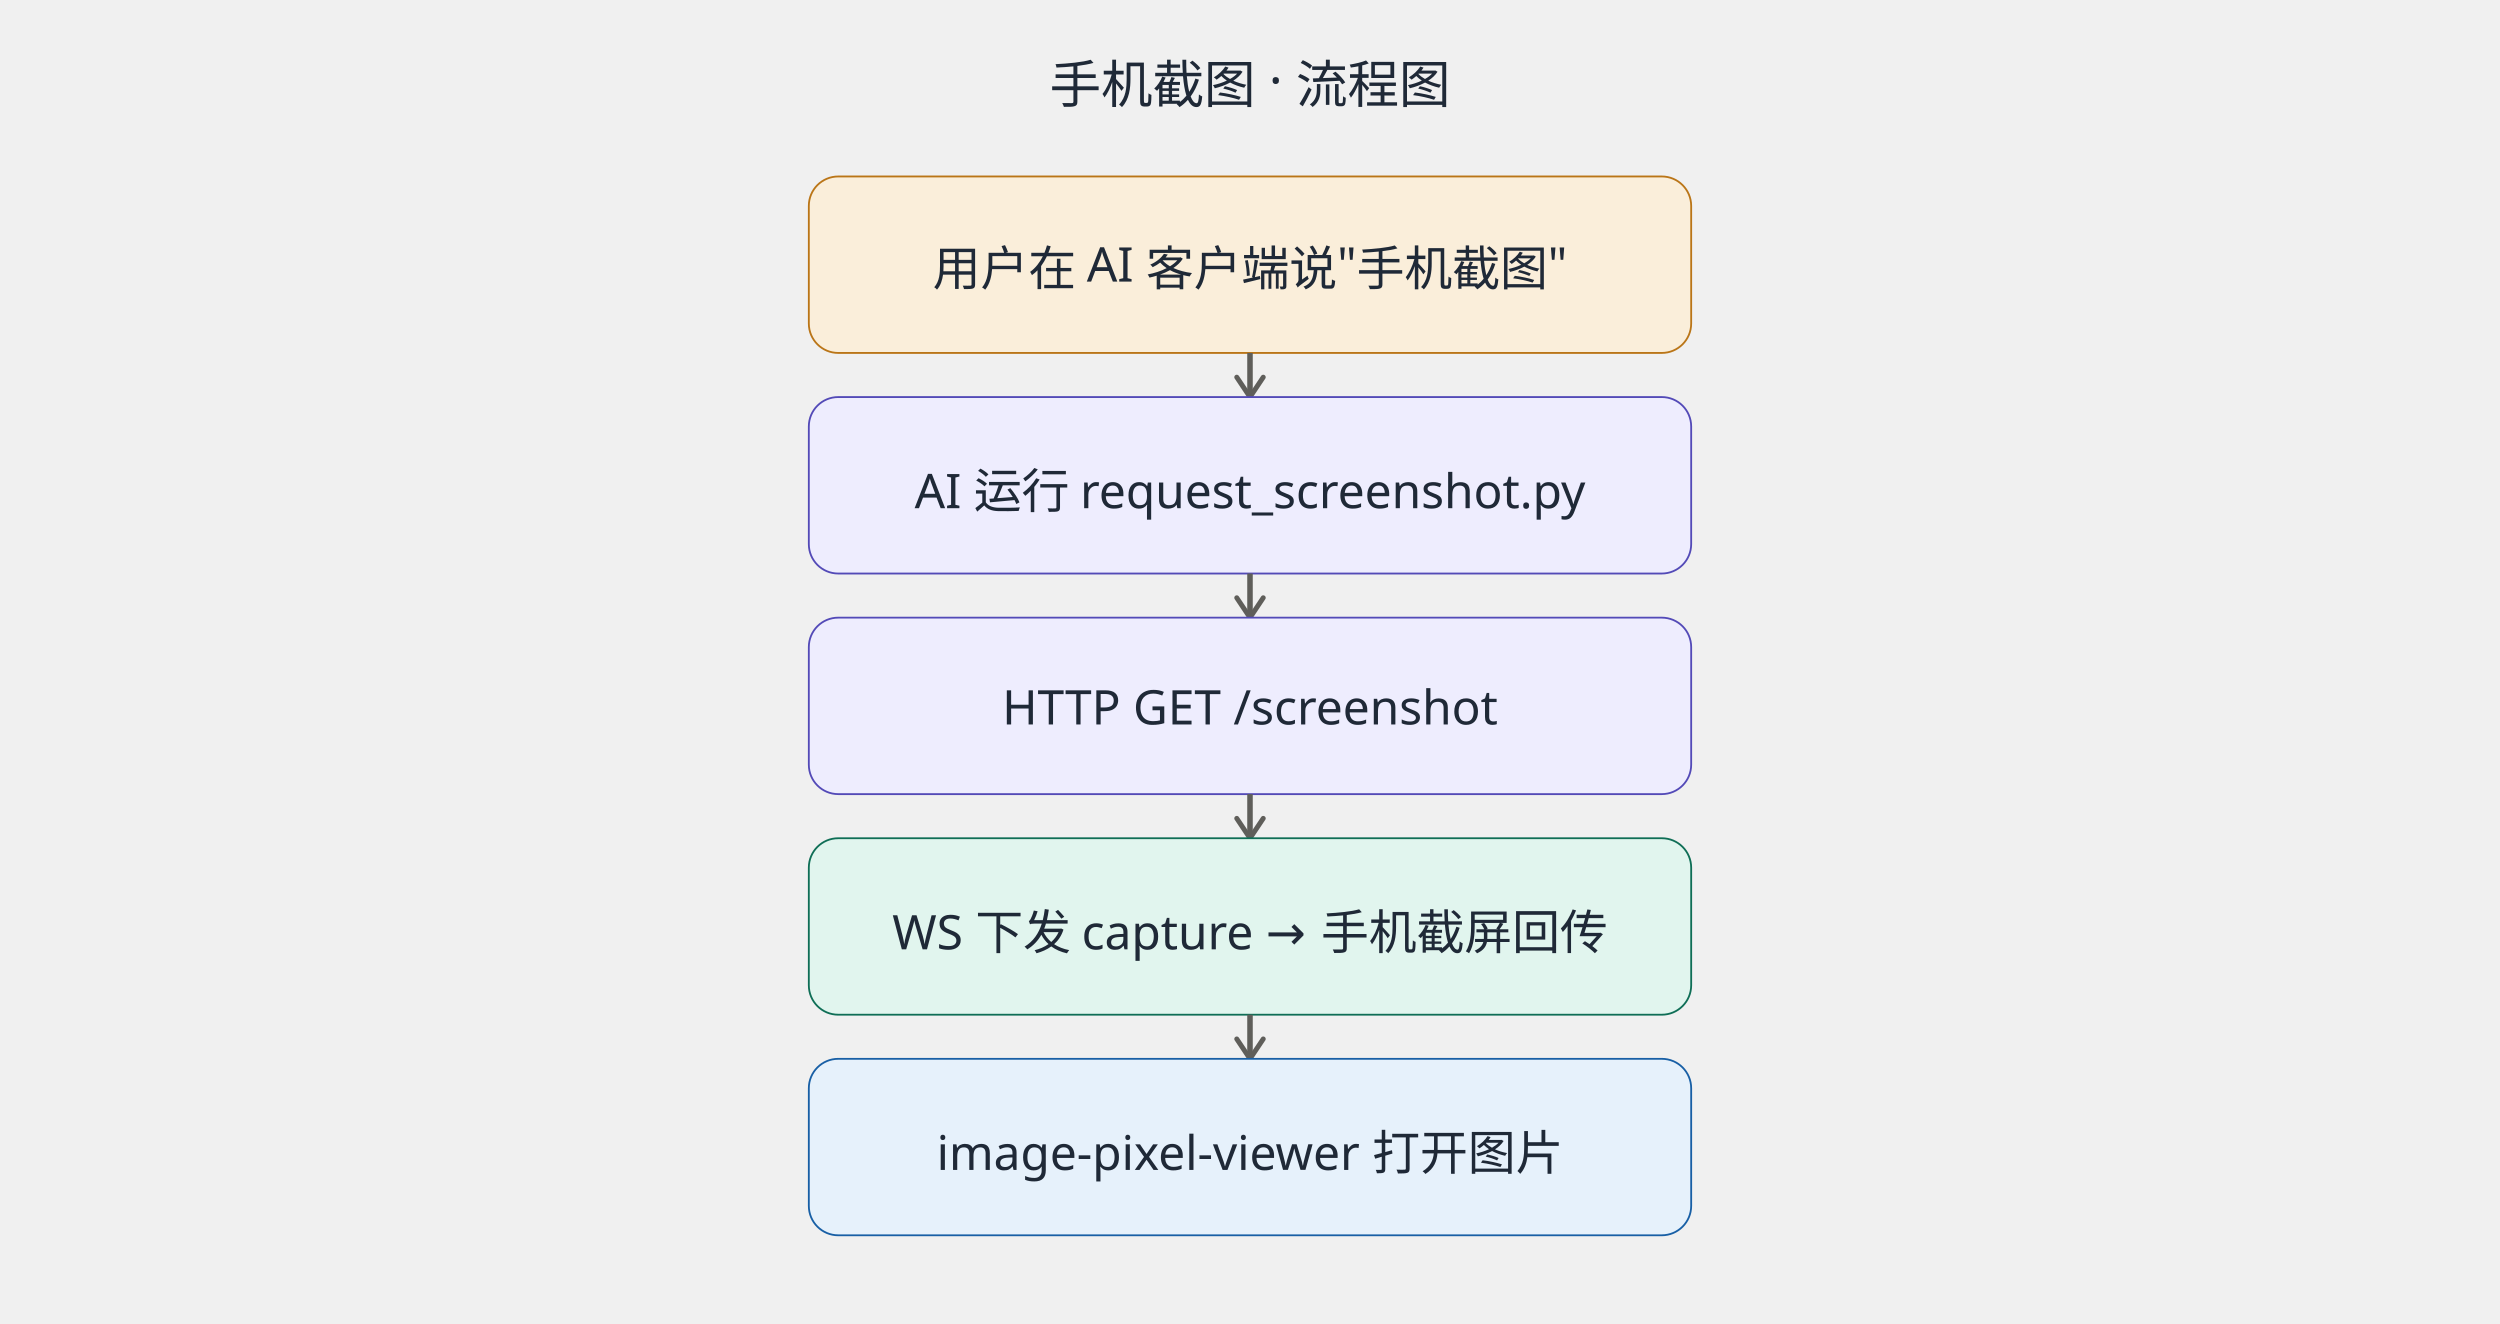
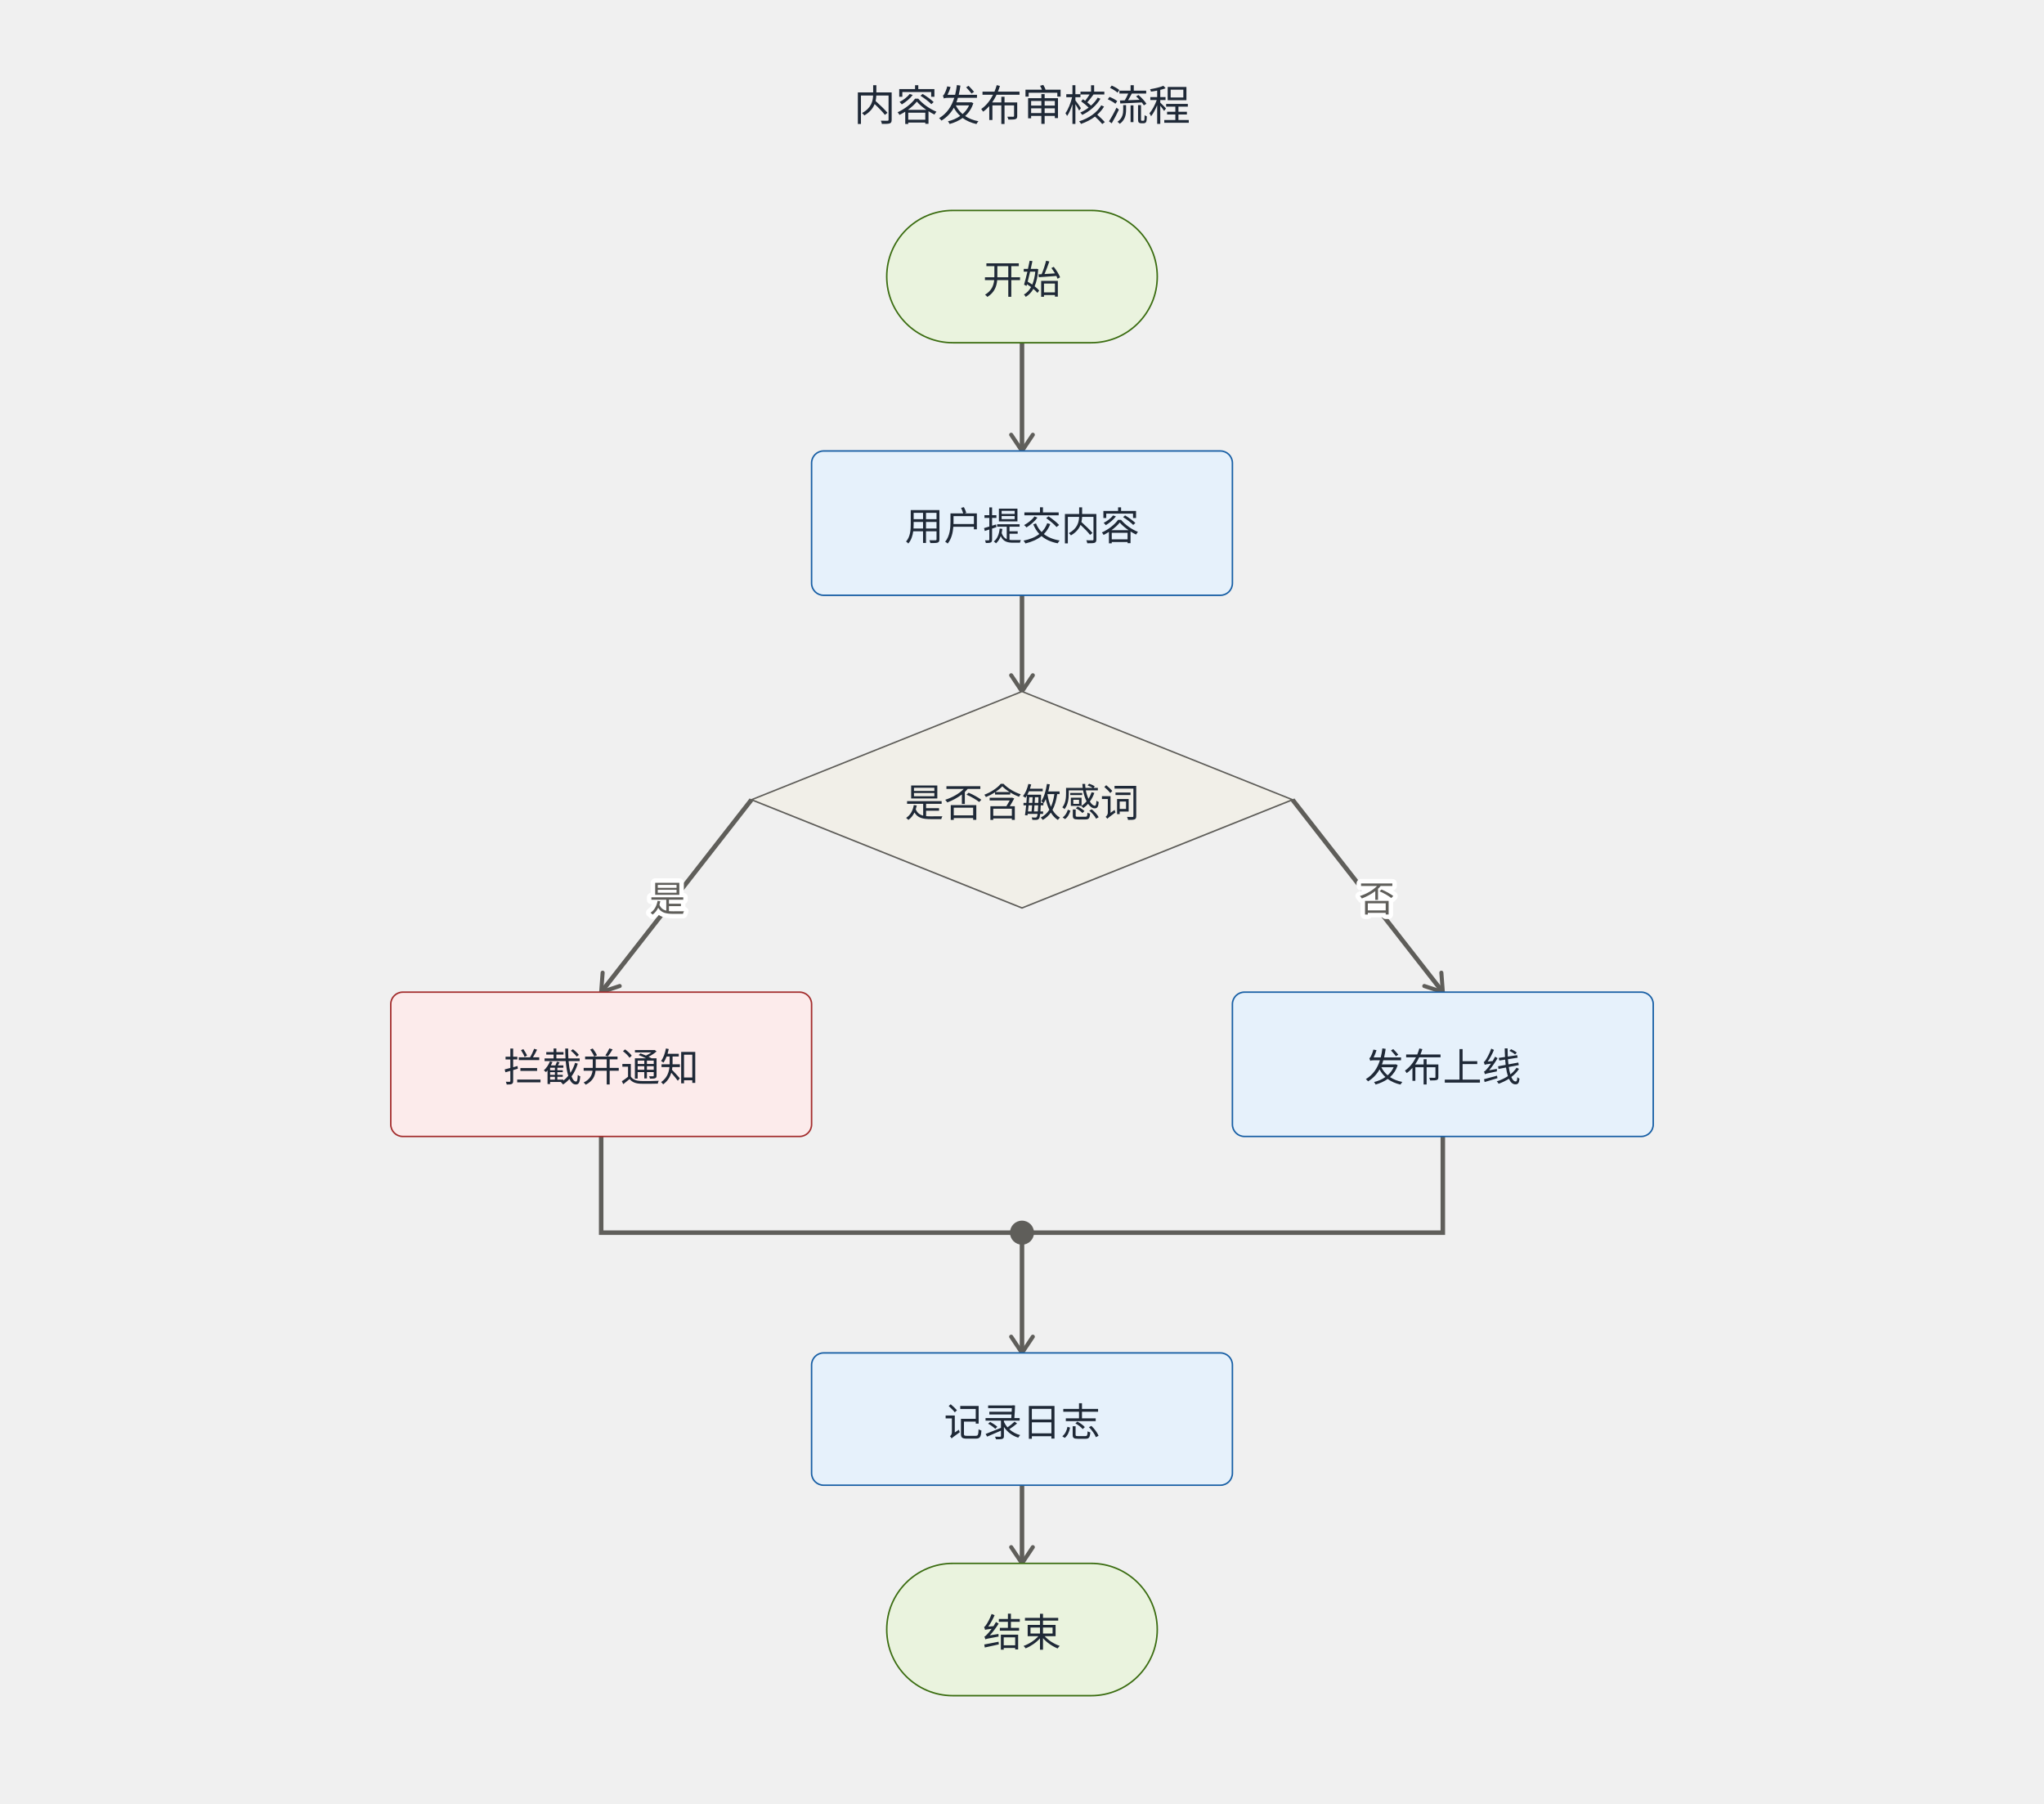
- <svg viewBox="0 0 680 360" width="100%" role="img">
+ <svg xmlns="http://www.w3.org/2000/svg" viewBox="0 0 680 600" width="100%" role="img">
  <defs>
    <marker id="arrow" viewBox="0 0 10 10" refX="8" refY="5" markerWidth="6" markerHeight="6" orient="auto-start-reverse">
      <path d="M2 1L8 5L2 9" fill="none" stroke="context-stroke" stroke-width="1.5" stroke-linecap="round" stroke-linejoin="round" />
    </marker>
  </defs>
-   <text x="340" y="28" text-anchor="middle" font-family="sans-serif" font-size="14" font-weight="500" fill="#1f2937">手机截图 · 流程图</text>
+   <text x="340" y="34" text-anchor="middle" dominant-baseline="central" font-family="sans-serif" font-size="14" font-weight="500" fill="#1f2937">内容发布审核流程</text>
+   <g stroke="#5F5E5A" stroke-width="1.5" fill="none">
+     <line x1="340" y1="114" x2="340" y2="150" marker-end="url(#arrow)" />
+     <line x1="340" y1="198" x2="340" y2="230" marker-end="url(#arrow)" />
+     <line x1="250" y1="266" x2="200" y2="330" marker-end="url(#arrow)" />
+     <line x1="430" y1="266" x2="480" y2="330" marker-end="url(#arrow)" />
+     <path d="M200,378 L200,410 L340,410 L340,450" marker-end="url(#arrow)" />
+     <path d="M480,378 L480,410 L340,410" fill="none" />
+     <line x1="340" y1="494" x2="340" y2="520" marker-end="url(#arrow)" />
+   </g>
+   <g font-family="sans-serif" font-size="12" fill="#5F5E5A">
+     <text x="222" y="298" text-anchor="middle" dominant-baseline="central" paint-order="stroke fill" stroke="#ffffff" stroke-width="3" stroke-linejoin="round">是</text>
+     <text x="458" y="298" text-anchor="middle" dominant-baseline="central" paint-order="stroke fill" stroke="#ffffff" stroke-width="3" stroke-linejoin="round">否</text>
+   </g>
+   <circle cx="340" cy="410" r="4" fill="#5F5E5A" />
  <g>
-     <rect x="220" y="48" width="240" height="48" rx="8" fill="#FAEEDA" stroke="#BA7517" stroke-width="0.5" />
-     <text x="340" y="72" text-anchor="middle" dominant-baseline="central" font-family="sans-serif" font-size="13" font-weight="500" fill="#1f2937">用户在 AI 客户端说"手机截图"</text>
+     <rect x="295" y="70" width="90" height="44" rx="22" fill="#EAF3DE" stroke="#3B6D11" stroke-width="0.5" />
+     <text x="340" y="92" text-anchor="middle" dominant-baseline="central" font-family="sans-serif" font-size="13" font-weight="500" fill="#1f2937">开始</text>
  </g>
-   <line x1="340" y1="96" x2="340" y2="108" stroke="#5F5E5A" stroke-width="1.5" marker-end="url(#arrow)" />
  <g>
-     <rect x="220" y="108" width="240" height="48" rx="8" fill="#EEEDFE" stroke="#534AB7" stroke-width="0.5" />
-     <text x="340" y="132" text-anchor="middle" dominant-baseline="central" font-family="sans-serif" font-size="13" font-weight="500" fill="#1f2937">AI 运行 request_screenshot.py</text>
+     <rect x="270" y="150" width="140" height="48" rx="4" fill="#E6F1FB" stroke="#185FA5" stroke-width="0.5" />
+     <text x="340" y="174" text-anchor="middle" dominant-baseline="central" font-family="sans-serif" font-size="13" font-weight="500" fill="#1f2937">用户提交内容</text>
  </g>
-   <line x1="340" y1="156" x2="340" y2="168" stroke="#5F5E5A" stroke-width="1.5" marker-end="url(#arrow)" />
  <g>
-     <rect x="220" y="168" width="240" height="48" rx="8" fill="#EEEDFE" stroke="#534AB7" stroke-width="0.5" />
-     <text x="340" y="192" text-anchor="middle" dominant-baseline="central" font-family="sans-serif" font-size="13" font-weight="500" fill="#1f2937">HTTP GET /screenshot</text>
+     <path d="M340,230 L430,266 L340,302 L250,266 Z" fill="#F1EFE8" stroke="#5F5E5A" stroke-width="0.5" />
+     <text x="340" y="266" text-anchor="middle" dominant-baseline="central" font-family="sans-serif" font-size="13" font-weight="500" fill="#1f2937">是否含敏感词</text>
  </g>
-   <line x1="340" y1="216" x2="340" y2="228" stroke="#5F5E5A" stroke-width="1.5" marker-end="url(#arrow)" />
  <g>
-     <rect x="220" y="228" width="240" height="48" rx="8" fill="#E1F5EE" stroke="#0F6E56" stroke-width="0.5" />
-     <text x="340" y="252" text-anchor="middle" dominant-baseline="central" font-family="sans-serif" font-size="13" font-weight="500" fill="#1f2937">WS 下发 capture → 手机截屏回传</text>
+     <rect x="130" y="330" width="140" height="48" rx="4" fill="#FCEBEB" stroke="#A32D2D" stroke-width="0.5" />
+     <text x="200" y="354" text-anchor="middle" dominant-baseline="central" font-family="sans-serif" font-size="13" font-weight="500" fill="#1f2937">拦截并通知</text>
  </g>
-   <line x1="340" y1="276" x2="340" y2="288" stroke="#5F5E5A" stroke-width="1.5" marker-end="url(#arrow)" />
  <g>
-     <rect x="220" y="288" width="240" height="48" rx="8" fill="#E6F1FB" stroke="#185FA5" stroke-width="0.5" />
-     <text x="340" y="312" text-anchor="middle" dominant-baseline="central" font-family="sans-serif" font-size="13" font-weight="500" fill="#1f2937">image-pixel-viewer 打开图片</text>
+     <rect x="410" y="330" width="140" height="48" rx="4" fill="#E6F1FB" stroke="#185FA5" stroke-width="0.5" />
+     <text x="480" y="354" text-anchor="middle" dominant-baseline="central" font-family="sans-serif" font-size="13" font-weight="500" fill="#1f2937">发布上线</text>
+   </g>
+   <g>
+     <rect x="270" y="450" width="140" height="44" rx="4" fill="#E6F1FB" stroke="#185FA5" stroke-width="0.5" />
+     <text x="340" y="472" text-anchor="middle" dominant-baseline="central" font-family="sans-serif" font-size="13" font-weight="500" fill="#1f2937">记录日志</text>
+   </g>
+   <g>
+     <rect x="295" y="520" width="90" height="44" rx="22" fill="#EAF3DE" stroke="#3B6D11" stroke-width="0.5" />
+     <text x="340" y="542" text-anchor="middle" dominant-baseline="central" font-family="sans-serif" font-size="13" font-weight="500" fill="#1f2937">结束</text>
  </g>
</svg>
